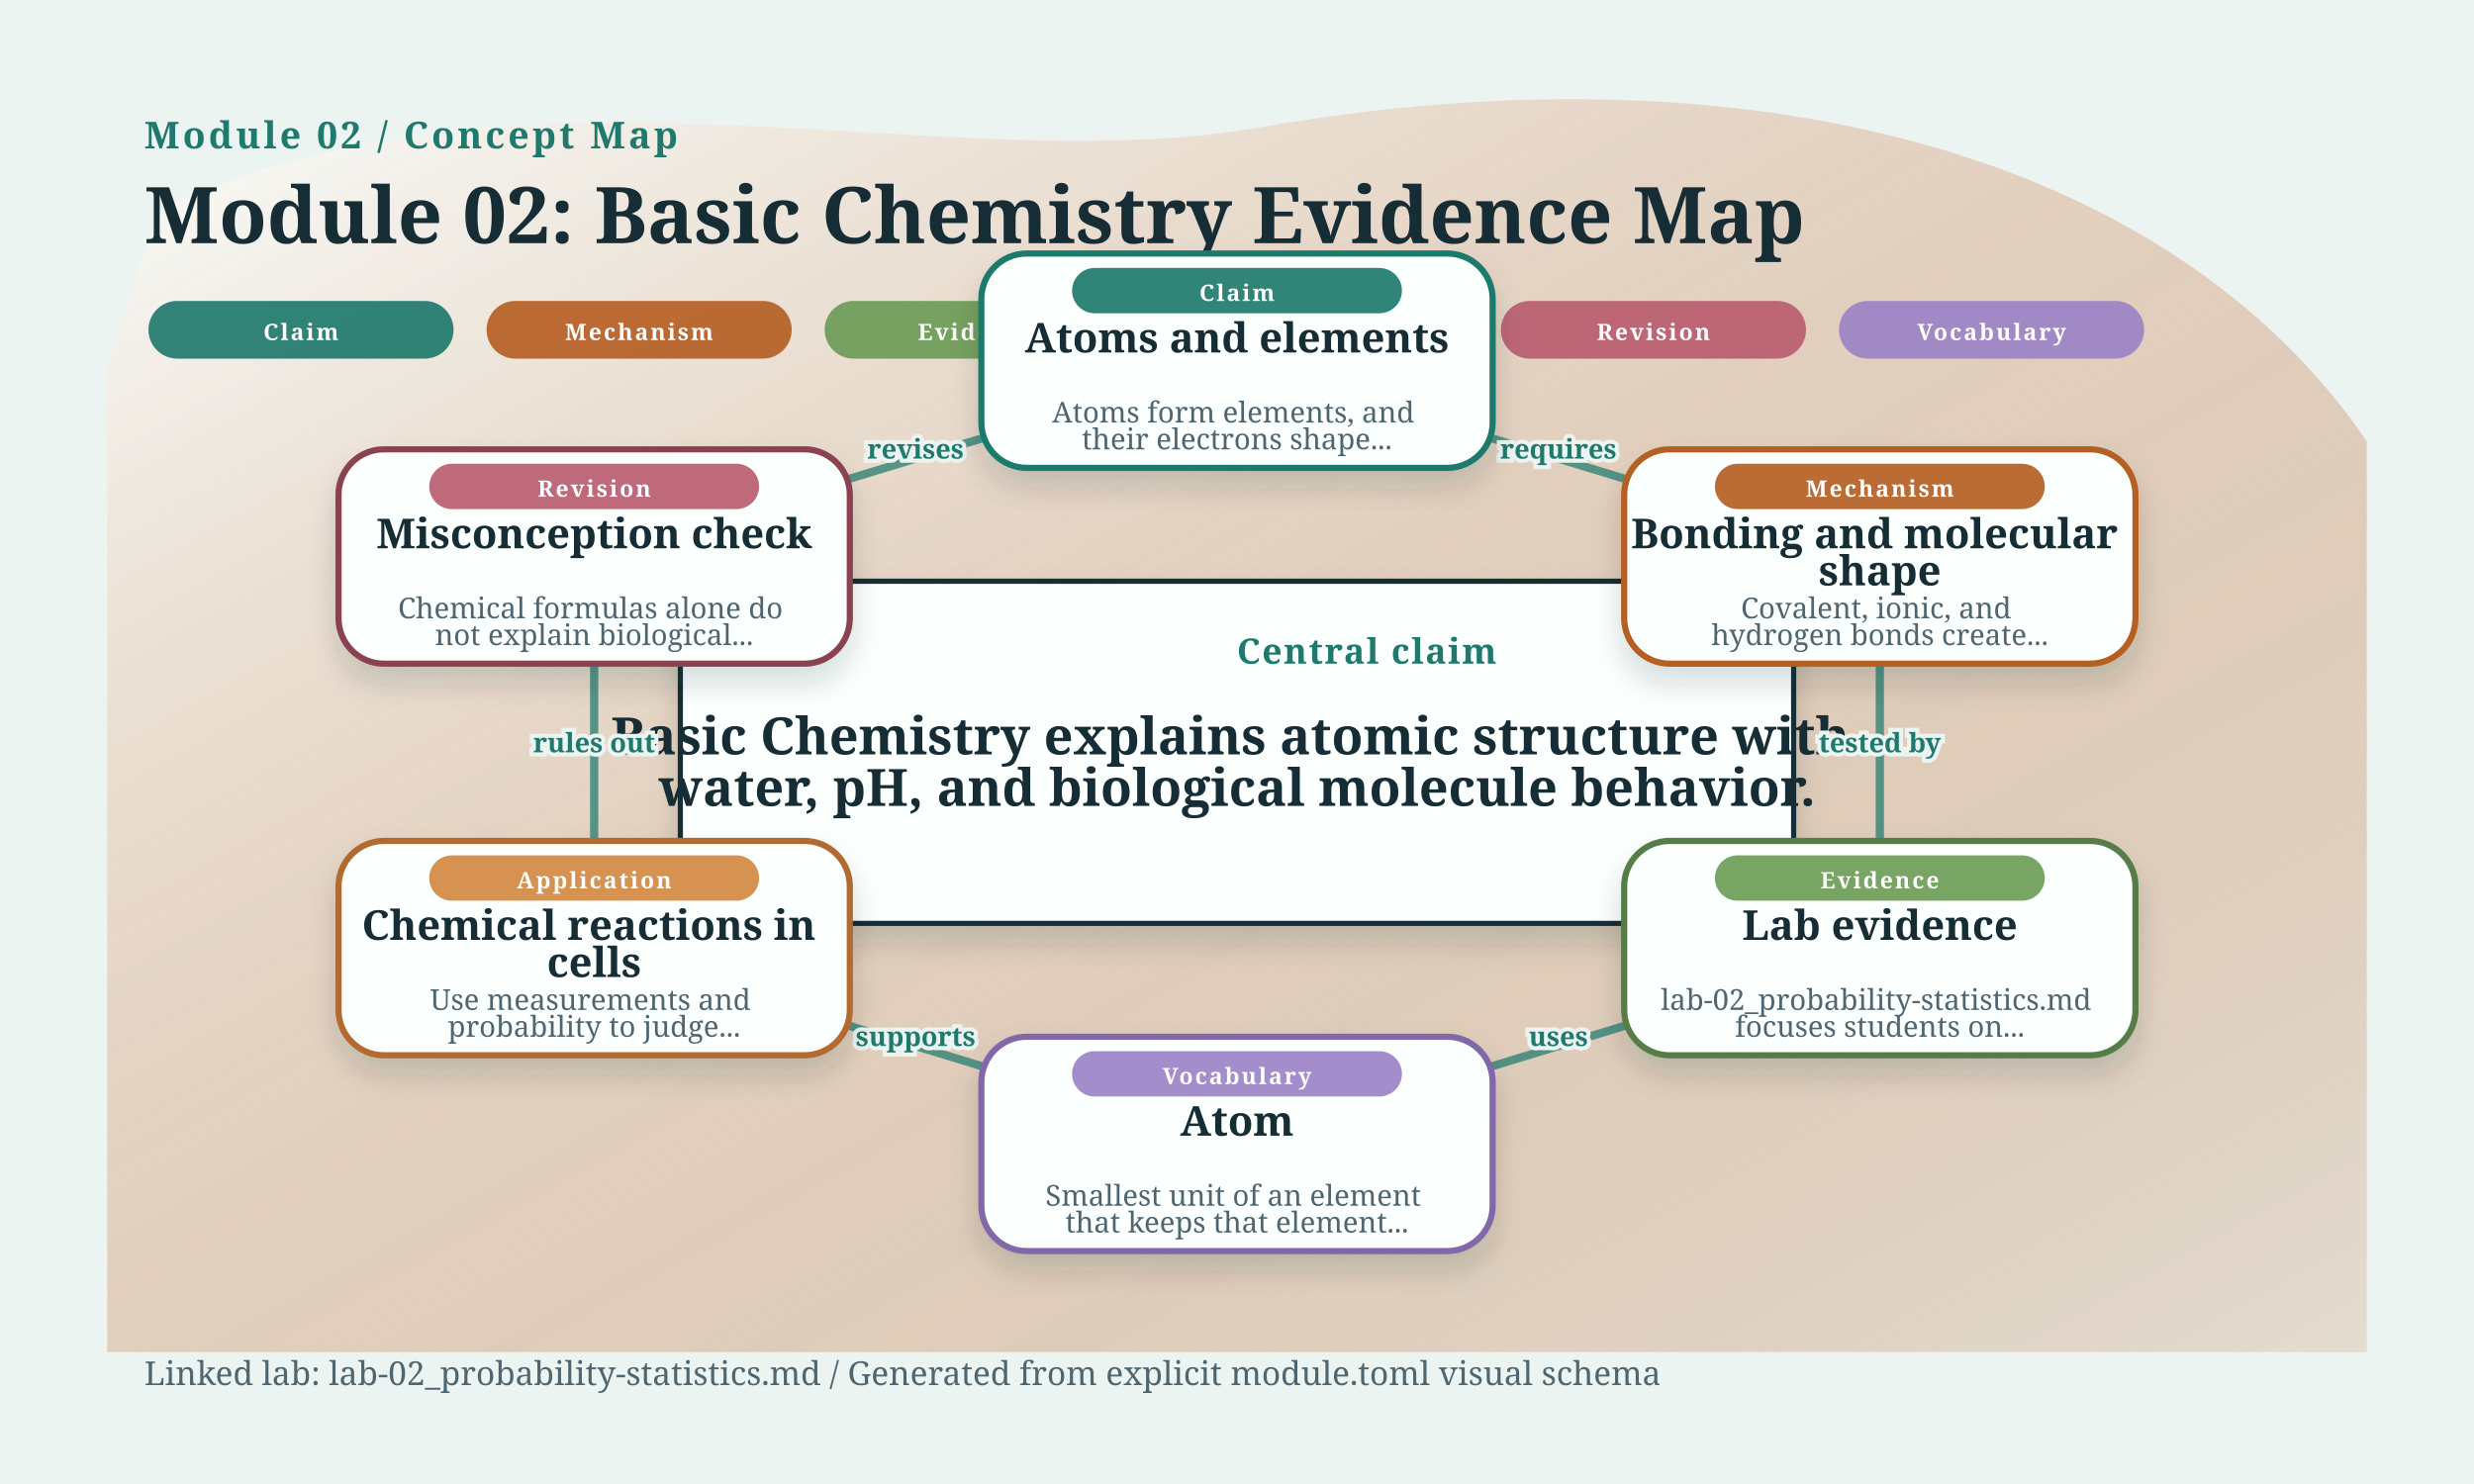
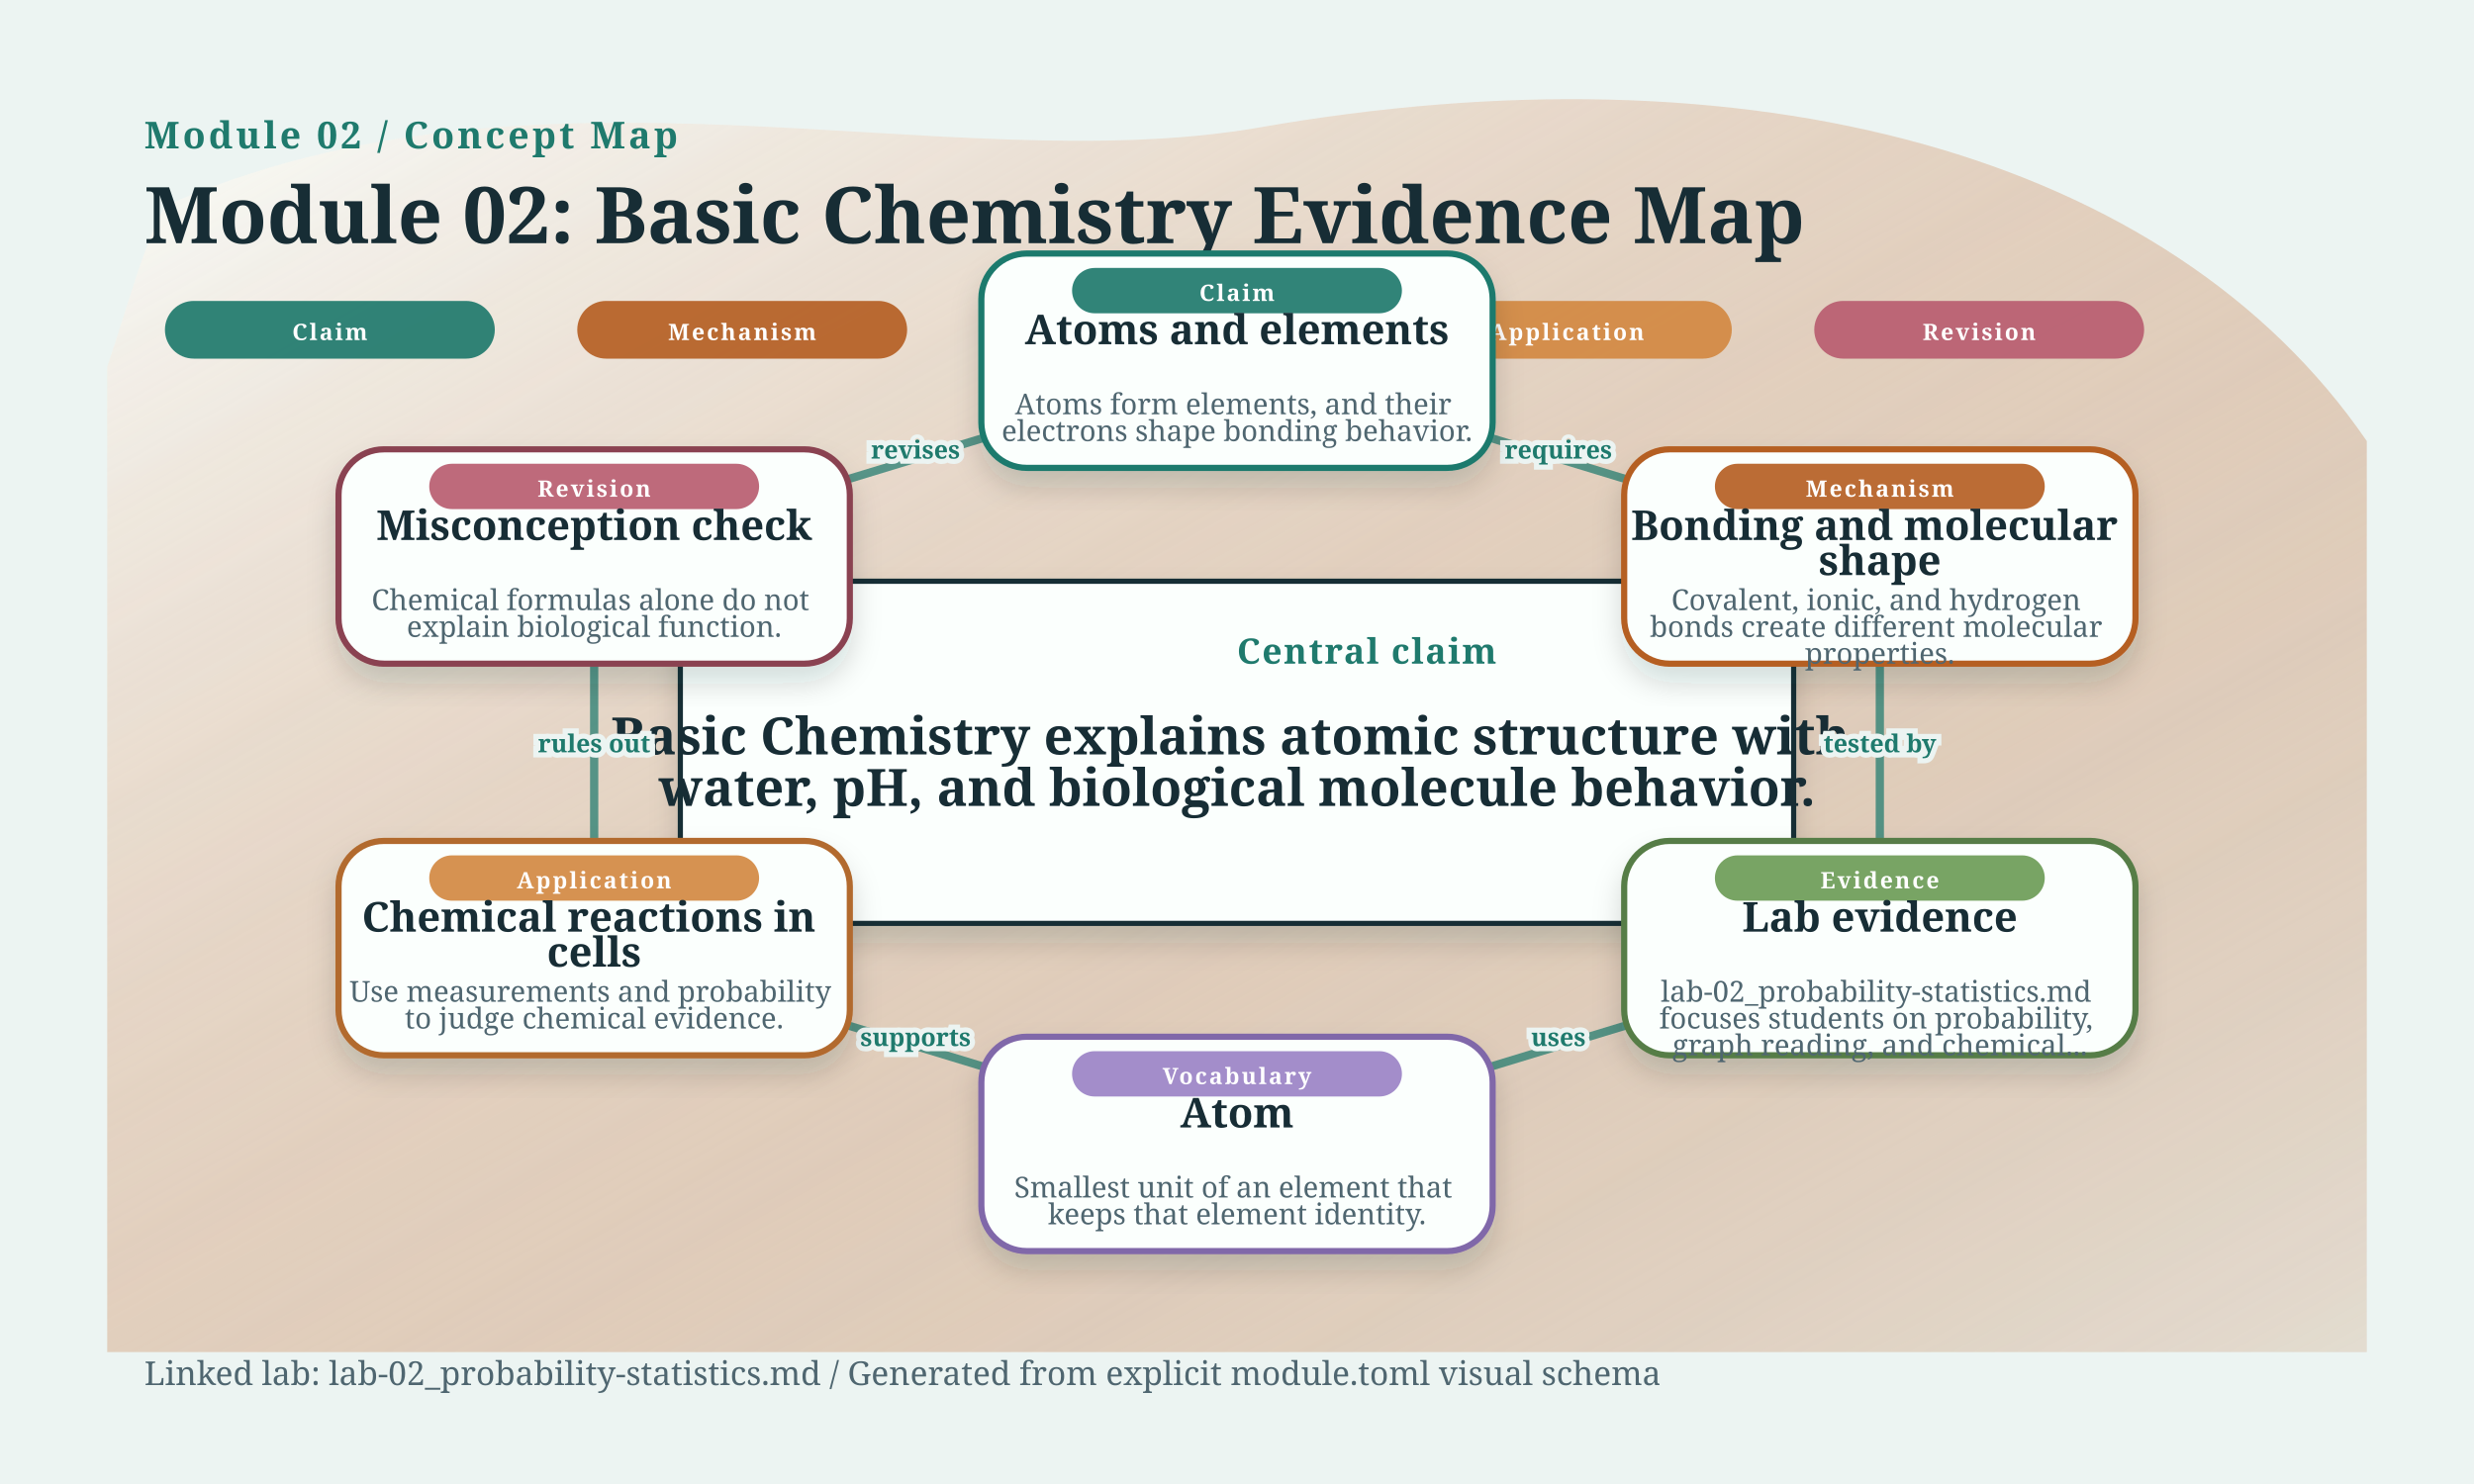
<svg xmlns="http://www.w3.org/2000/svg" width="1200" height="720" viewBox="0 0 1200 720" role="img" aria-label="Module 02: Basic Chemistry Evidence Map">
  <style>
    .bg { fill: #ecf4f2; }
    .halo { fill: url(#wash); opacity: 0.92; }
    .frame { fill: #fbfffd; stroke: #172d35; stroke-width: 3; }
    .eyebrow { fill: #1f7a6d; font: 800 18px Georgia, serif; letter-spacing: 1.5px; text-transform: uppercase; }
    .title-text { fill: #172d35; font: 800 38px Georgia, serif; }
    .footer { fill: #4f6670; font: 16px Georgia, serif; }
    .claim-card, .side-card, .feedback-card, .prompt-card, .routine-card, .stage-card-bg { fill: #fbfffd; stroke: #172d35; stroke-width: 2.5; filter: url(#shadow); }
    .claim-kicker, .card-kicker { fill: #1f7a6d; font: 800 17px Georgia, serif; letter-spacing: 0.8px; text-transform: uppercase; }
    .claim-text { fill: #172d35; font: 700 25px Georgia, serif; }
    .node { fill: #fbfffd; stroke: #b55f24; stroke-width: 3; filter: url(#shadow); }
    .node-claim { stroke: #1f7a6d; }
    .node-mechanism { stroke: #b55f24; }
    .node-evidence { stroke: #567d46; }
    .node-vocabulary { stroke: #8067a9; }
    .node-application { stroke: #b26b2f; }
    .node-revision { stroke: #8a4351; }
    .cluster-pill { stroke: none; opacity: 0.92; }
    .cluster-claim { fill: #1f7a6d; }
    .cluster-mechanism { fill: #b55f24; }
    .cluster-evidence { fill: #6d9c57; }
    .cluster-vocabulary { fill: #9b83c6; }
    .cluster-application { fill: #d28942; }
    .cluster-revision { fill: #b85d70; }
    .cluster-label, .legend-text { fill: white; font: 800 11px Georgia, serif; letter-spacing: 1px; text-transform: uppercase; }
    .node-label { fill: #172d35; font: 800 20px Georgia, serif; }
    .node-detail { fill: #4f6670; font: 14px Georgia, serif; }
    .edge { stroke: #1f7a6d; stroke-width: 4; stroke-linecap: round; opacity: 0.72; marker-end: url(#arrowhead); }
-     .edge-label { fill: #1f7a6d; font: 700 13px Georgia, serif; text-anchor: middle; paint-order: stroke; stroke: #ecf4f2; stroke-width: 4; }
+     .edge-label { fill: #1f7a6d; font: 700 12px Georgia, serif; text-anchor: middle; paint-order: stroke; stroke: #ecf4f2; stroke-width: 5; }
    .stage-dot { fill: #b55f24; }
    .stage-num { fill: white; font: 900 18px Georgia, serif; }
    .stage-label { fill: #172d35; font: 800 18px Georgia, serif; }
    .stage-detail, .mini-text, .check-text { fill: #4f6670; font: 15px Georgia, serif; }
    .arrow { fill: none; stroke: #b55f24; stroke-width: 5; stroke-linecap: round; marker-end: url(#arrowhead); }
    .prompt-text { fill: #172d35; font: 700 17px Georgia, serif; }
    .routine-text { fill: #172d35; font: 700 16px Georgia, serif; }
    .retrieval-step-strip { fill: #fbfffd; stroke: #b55f24; stroke-width: 2; opacity: 0.96; }
    .palette-high-design { fill: #1f7a6d; }
    @media print { .claim-card, .side-card, .feedback-card, .prompt-card, .routine-card, .node, .stage-card-bg { filter: none; } }
    </style>
  <defs>
    <linearGradient id="wash" x1="0" x2="1" y1="0" y2="1">
      <stop offset="0" stop-color="#fbfffd" />
      <stop offset="1" stop-color="#b55f24" stop-opacity="0.18" />
    </linearGradient>
    <filter id="shadow" x="-20%" y="-20%" width="140%" height="140%">
      <feDropShadow dx="0" dy="8" stdDeviation="7" flood-color="#172d35" flood-opacity="0.16" />
    </filter>
    <marker id="arrowhead" markerWidth="12" markerHeight="8" refX="11" refY="4" orient="auto">
      <polygon points="0 0, 12 4, 0 8" fill="#b55f24" />
    </marker>
  </defs>
  <rect class="bg" width="1200" height="720" />
  <path class="halo" d="M80 100 C260 20 458 88 610 62 C848 20 1052 74 1148 214 L1148 656 L52 656 L52 178 C64 142 70 118 80 100 Z" />
  <text x="70" y="72" class="eyebrow">Module 02 / Concept Map</text>
  <text x="70" y="118" class="title-text">Module 02: Basic Chemistry Evidence Map</text>
  <g class="concept-legend">
    <g class="legend-item">
-       <rect x="72.0" y="146.0" width="148" height="28" rx="14" class="cluster-pill cluster-claim" />
-       <text x="146.0" y="165.0" class="legend-text" text-anchor="middle">Claim</text>
+       <rect x="80.0" y="146.0" width="160" height="28" rx="14" class="cluster-pill cluster-claim" />
+       <text x="160.0" y="165.0" class="legend-text" text-anchor="middle">Claim</text>
    </g>
    <g class="legend-item">
-       <rect x="236.0" y="146.0" width="148" height="28" rx="14" class="cluster-pill cluster-mechanism" />
-       <text x="310.0" y="165.0" class="legend-text" text-anchor="middle">Mechanism</text>
+       <rect x="280.0" y="146.0" width="160" height="28" rx="14" class="cluster-pill cluster-mechanism" />
+       <text x="360.0" y="165.0" class="legend-text" text-anchor="middle">Mechanism</text>
    </g>
    <g class="legend-item">
-       <rect x="400.0" y="146.0" width="148" height="28" rx="14" class="cluster-pill cluster-evidence" />
-       <text x="474.0" y="165.0" class="legend-text" text-anchor="middle">Evidence</text>
+       <rect x="480.0" y="146.0" width="160" height="28" rx="14" class="cluster-pill cluster-evidence" />
+       <text x="560.0" y="165.0" class="legend-text" text-anchor="middle">Evidence</text>
    </g>
    <g class="legend-item">
-       <rect x="564.0" y="146.0" width="148" height="28" rx="14" class="cluster-pill cluster-application" />
-       <text x="638.0" y="165.0" class="legend-text" text-anchor="middle">Application</text>
+       <rect x="680.0" y="146.0" width="160" height="28" rx="14" class="cluster-pill cluster-application" />
+       <text x="760.0" y="165.0" class="legend-text" text-anchor="middle">Application</text>
    </g>
    <g class="legend-item">
-       <rect x="728.0" y="146.0" width="148" height="28" rx="14" class="cluster-pill cluster-revision" />
-       <text x="802.0" y="165.0" class="legend-text" text-anchor="middle">Revision</text>
-     </g>
-     <g class="legend-item">
-       <rect x="892.0" y="146.0" width="148" height="28" rx="14" class="cluster-pill cluster-vocabulary" />
-       <text x="966.0" y="165.0" class="legend-text" text-anchor="middle">Vocabulary</text>
+       <rect x="880.0" y="146.0" width="160" height="28" rx="14" class="cluster-pill cluster-revision" />
+       <text x="960.0" y="165.0" class="legend-text" text-anchor="middle">Revision</text>
    </g>
  </g>
  <rect x="330" y="282" width="540" height="166" rx="34" class="claim-card" />
  <text x="600" y="322" class="claim-kicker">Central claim</text>
  <text x="600.0" y="366.0" class="claim-text" text-anchor="middle">
    <tspan x="600.0" dy="0">Basic Chemistry explains atomic structure with</tspan>
    <tspan x="600.0" dy="25">water, pH, and biological molecule behavior.</tspan>
  </text>
  <path d="M 600.0 175.0 L 911.8 270.0" class="edge" />
  <text x="755.9" y="222.5" class="edge-label">requires</text>
  <path d="M 911.8 270.0 L 911.8 460.0" class="edge" />
  <text x="911.8" y="365.0" class="edge-label">tested by</text>
  <path d="M 911.8 460.0 L 600.0 555.0" class="edge" />
  <text x="755.9" y="507.5" class="edge-label">uses</text>
  <path d="M 600.0 555.0 L 288.2 460.0" class="edge" />
  <text x="444.1" y="507.5" class="edge-label">supports</text>
  <path d="M 288.2 460.0 L 288.2 270.0" class="edge" />
  <text x="288.2" y="365.0" class="edge-label">rules out</text>
  <path d="M 288.2 270.0 L 600.0 175.0" class="edge" />
  <text x="444.1" y="222.5" class="edge-label">revises</text>
  <g class="node-group">
    <rect x="476.0" y="123.0" width="248" height="104" rx="22" class="node node-claim" />
    <rect x="520.0" y="130.0" width="160" height="22" rx="11" class="cluster-pill cluster-claim" />
    <text x="600.0" y="146.0" class="cluster-label" text-anchor="middle">Claim</text>
-     <text x="600.0" y="171.0" class="node-label" text-anchor="middle">
+     <text x="600.0" y="167.0" class="node-label" text-anchor="middle">
      <tspan x="600.0" dy="0">Atoms and elements</tspan>
    </text>
-     <text x="600.0" y="205.0" class="node-detail" text-anchor="middle">
-       <tspan x="600.0" dy="0">Atoms form elements, and</tspan>
-       <tspan x="600.0" dy="13">their electrons shape...</tspan>
+     <text x="600.0" y="201.0" class="node-detail" text-anchor="middle">
+       <tspan x="600.0" dy="0">Atoms form elements, and their</tspan>
+       <tspan x="600.0" dy="13">electrons shape bonding behavior.</tspan>
    </text>
  </g>
  <g class="node-group">
    <rect x="787.8" y="218.0" width="248" height="104" rx="22" class="node node-mechanism" />
    <rect x="831.8" y="225.0" width="160" height="22" rx="11" class="cluster-pill cluster-mechanism" />
    <text x="911.8" y="241.0" class="cluster-label" text-anchor="middle">Mechanism</text>
-     <text x="911.8" y="266.0" class="node-label" text-anchor="middle">
+     <text x="911.8" y="262.0" class="node-label" text-anchor="middle">
      <tspan x="911.8" dy="0">Bonding and molecular</tspan>
-       <tspan x="911.8" dy="18">shape</tspan>
+       <tspan x="911.8" dy="17">shape</tspan>
    </text>
-     <text x="911.8" y="300.0" class="node-detail" text-anchor="middle">
-       <tspan x="911.8" dy="0">Covalent, ionic, and</tspan>
-       <tspan x="911.8" dy="13">hydrogen bonds create...</tspan>
+     <text x="911.8" y="296.0" class="node-detail" text-anchor="middle">
+       <tspan x="911.8" dy="0">Covalent, ionic, and hydrogen</tspan>
+       <tspan x="911.8" dy="13">bonds create different molecular</tspan>
+       <tspan x="911.8" dy="13">properties.</tspan>
    </text>
  </g>
  <g class="node-group">
    <rect x="787.8" y="408.0" width="248" height="104" rx="22" class="node node-evidence" />
    <rect x="831.8" y="415.0" width="160" height="22" rx="11" class="cluster-pill cluster-evidence" />
    <text x="911.8" y="431.0" class="cluster-label" text-anchor="middle">Evidence</text>
-     <text x="911.8" y="456.0" class="node-label" text-anchor="middle">
+     <text x="911.8" y="452.0" class="node-label" text-anchor="middle">
      <tspan x="911.8" dy="0">Lab evidence</tspan>
    </text>
-     <text x="911.8" y="490.0" class="node-detail" text-anchor="middle">
+     <text x="911.8" y="486.0" class="node-detail" text-anchor="middle">
      <tspan x="911.8" dy="0">lab-02_probability-statistics.md</tspan>
-       <tspan x="911.8" dy="13">focuses students on...</tspan>
+       <tspan x="911.8" dy="13">focuses students on probability,</tspan>
+       <tspan x="911.8" dy="13">graph reading, and chemical...</tspan>
    </text>
  </g>
  <g class="node-group">
    <rect x="476.0" y="503.0" width="248" height="104" rx="22" class="node node-vocabulary" />
    <rect x="520.0" y="510.0" width="160" height="22" rx="11" class="cluster-pill cluster-vocabulary" />
    <text x="600.0" y="526.0" class="cluster-label" text-anchor="middle">Vocabulary</text>
-     <text x="600.0" y="551.0" class="node-label" text-anchor="middle">
+     <text x="600.0" y="547.0" class="node-label" text-anchor="middle">
      <tspan x="600.0" dy="0">Atom</tspan>
    </text>
-     <text x="600.0" y="585.0" class="node-detail" text-anchor="middle">
-       <tspan x="600.0" dy="0">Smallest unit of an element</tspan>
-       <tspan x="600.0" dy="13">that keeps that element...</tspan>
+     <text x="600.0" y="581.0" class="node-detail" text-anchor="middle">
+       <tspan x="600.0" dy="0">Smallest unit of an element that</tspan>
+       <tspan x="600.0" dy="13">keeps that element identity.</tspan>
    </text>
  </g>
  <g class="node-group">
    <rect x="164.2" y="408.0" width="248" height="104" rx="22" class="node node-application" />
    <rect x="208.2" y="415.0" width="160" height="22" rx="11" class="cluster-pill cluster-application" />
    <text x="288.2" y="431.0" class="cluster-label" text-anchor="middle">Application</text>
-     <text x="288.2" y="456.0" class="node-label" text-anchor="middle">
+     <text x="288.2" y="452.0" class="node-label" text-anchor="middle">
      <tspan x="288.2" dy="0">Chemical reactions in</tspan>
-       <tspan x="288.2" dy="18">cells</tspan>
+       <tspan x="288.2" dy="17">cells</tspan>
    </text>
-     <text x="288.2" y="490.0" class="node-detail" text-anchor="middle">
-       <tspan x="288.2" dy="0">Use measurements and</tspan>
-       <tspan x="288.2" dy="13">probability to judge...</tspan>
+     <text x="288.2" y="486.0" class="node-detail" text-anchor="middle">
+       <tspan x="288.2" dy="0">Use measurements and probability</tspan>
+       <tspan x="288.2" dy="13">to judge chemical evidence.</tspan>
    </text>
  </g>
  <g class="node-group">
    <rect x="164.2" y="218.0" width="248" height="104" rx="22" class="node node-revision" />
    <rect x="208.2" y="225.0" width="160" height="22" rx="11" class="cluster-pill cluster-revision" />
    <text x="288.2" y="241.0" class="cluster-label" text-anchor="middle">Revision</text>
-     <text x="288.2" y="266.0" class="node-label" text-anchor="middle">
+     <text x="288.2" y="262.0" class="node-label" text-anchor="middle">
      <tspan x="288.2" dy="0">Misconception check</tspan>
    </text>
-     <text x="288.2" y="300.0" class="node-detail" text-anchor="middle">
-       <tspan x="288.2" dy="0">Chemical formulas alone do</tspan>
-       <tspan x="288.2" dy="13">not explain biological...</tspan>
+     <text x="288.2" y="296.0" class="node-detail" text-anchor="middle">
+       <tspan x="288.2" dy="0">Chemical formulas alone do not</tspan>
+       <tspan x="288.2" dy="13">explain biological function.</tspan>
    </text>
  </g>
  <text x="70" y="672" class="footer">Linked lab: lab-02_probability-statistics.md / Generated from explicit module.toml visual schema</text>
</svg>
